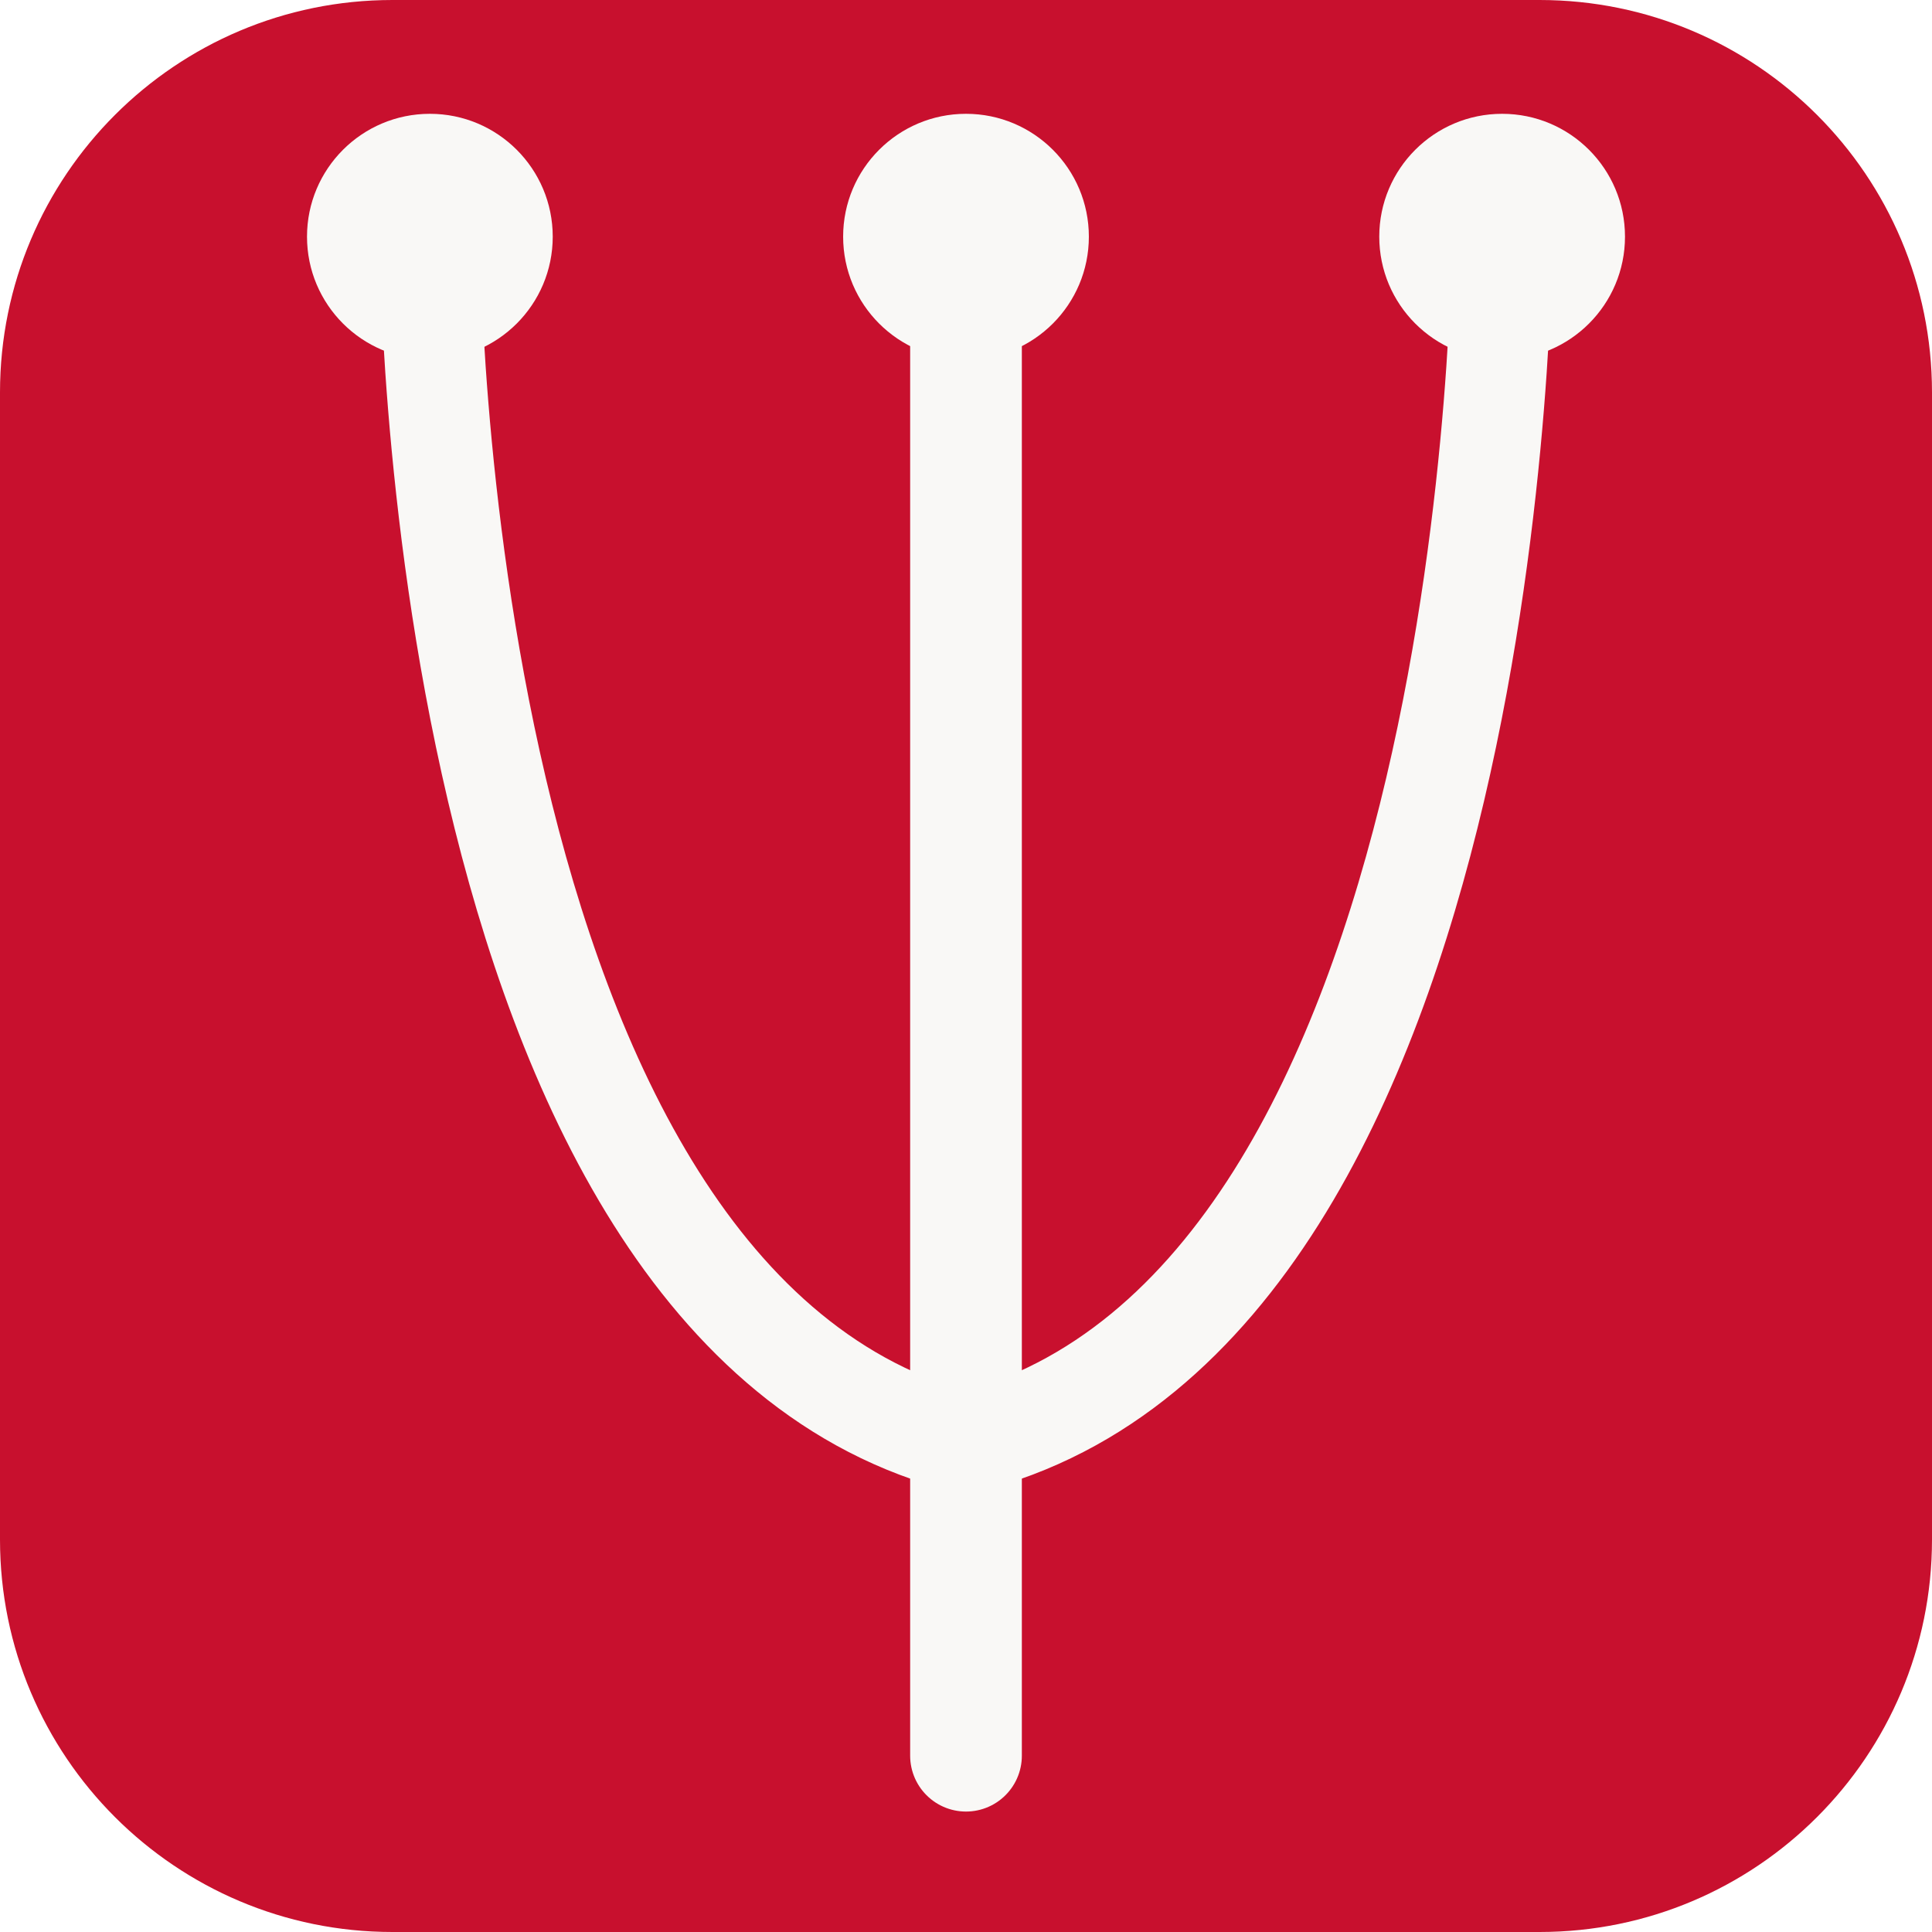
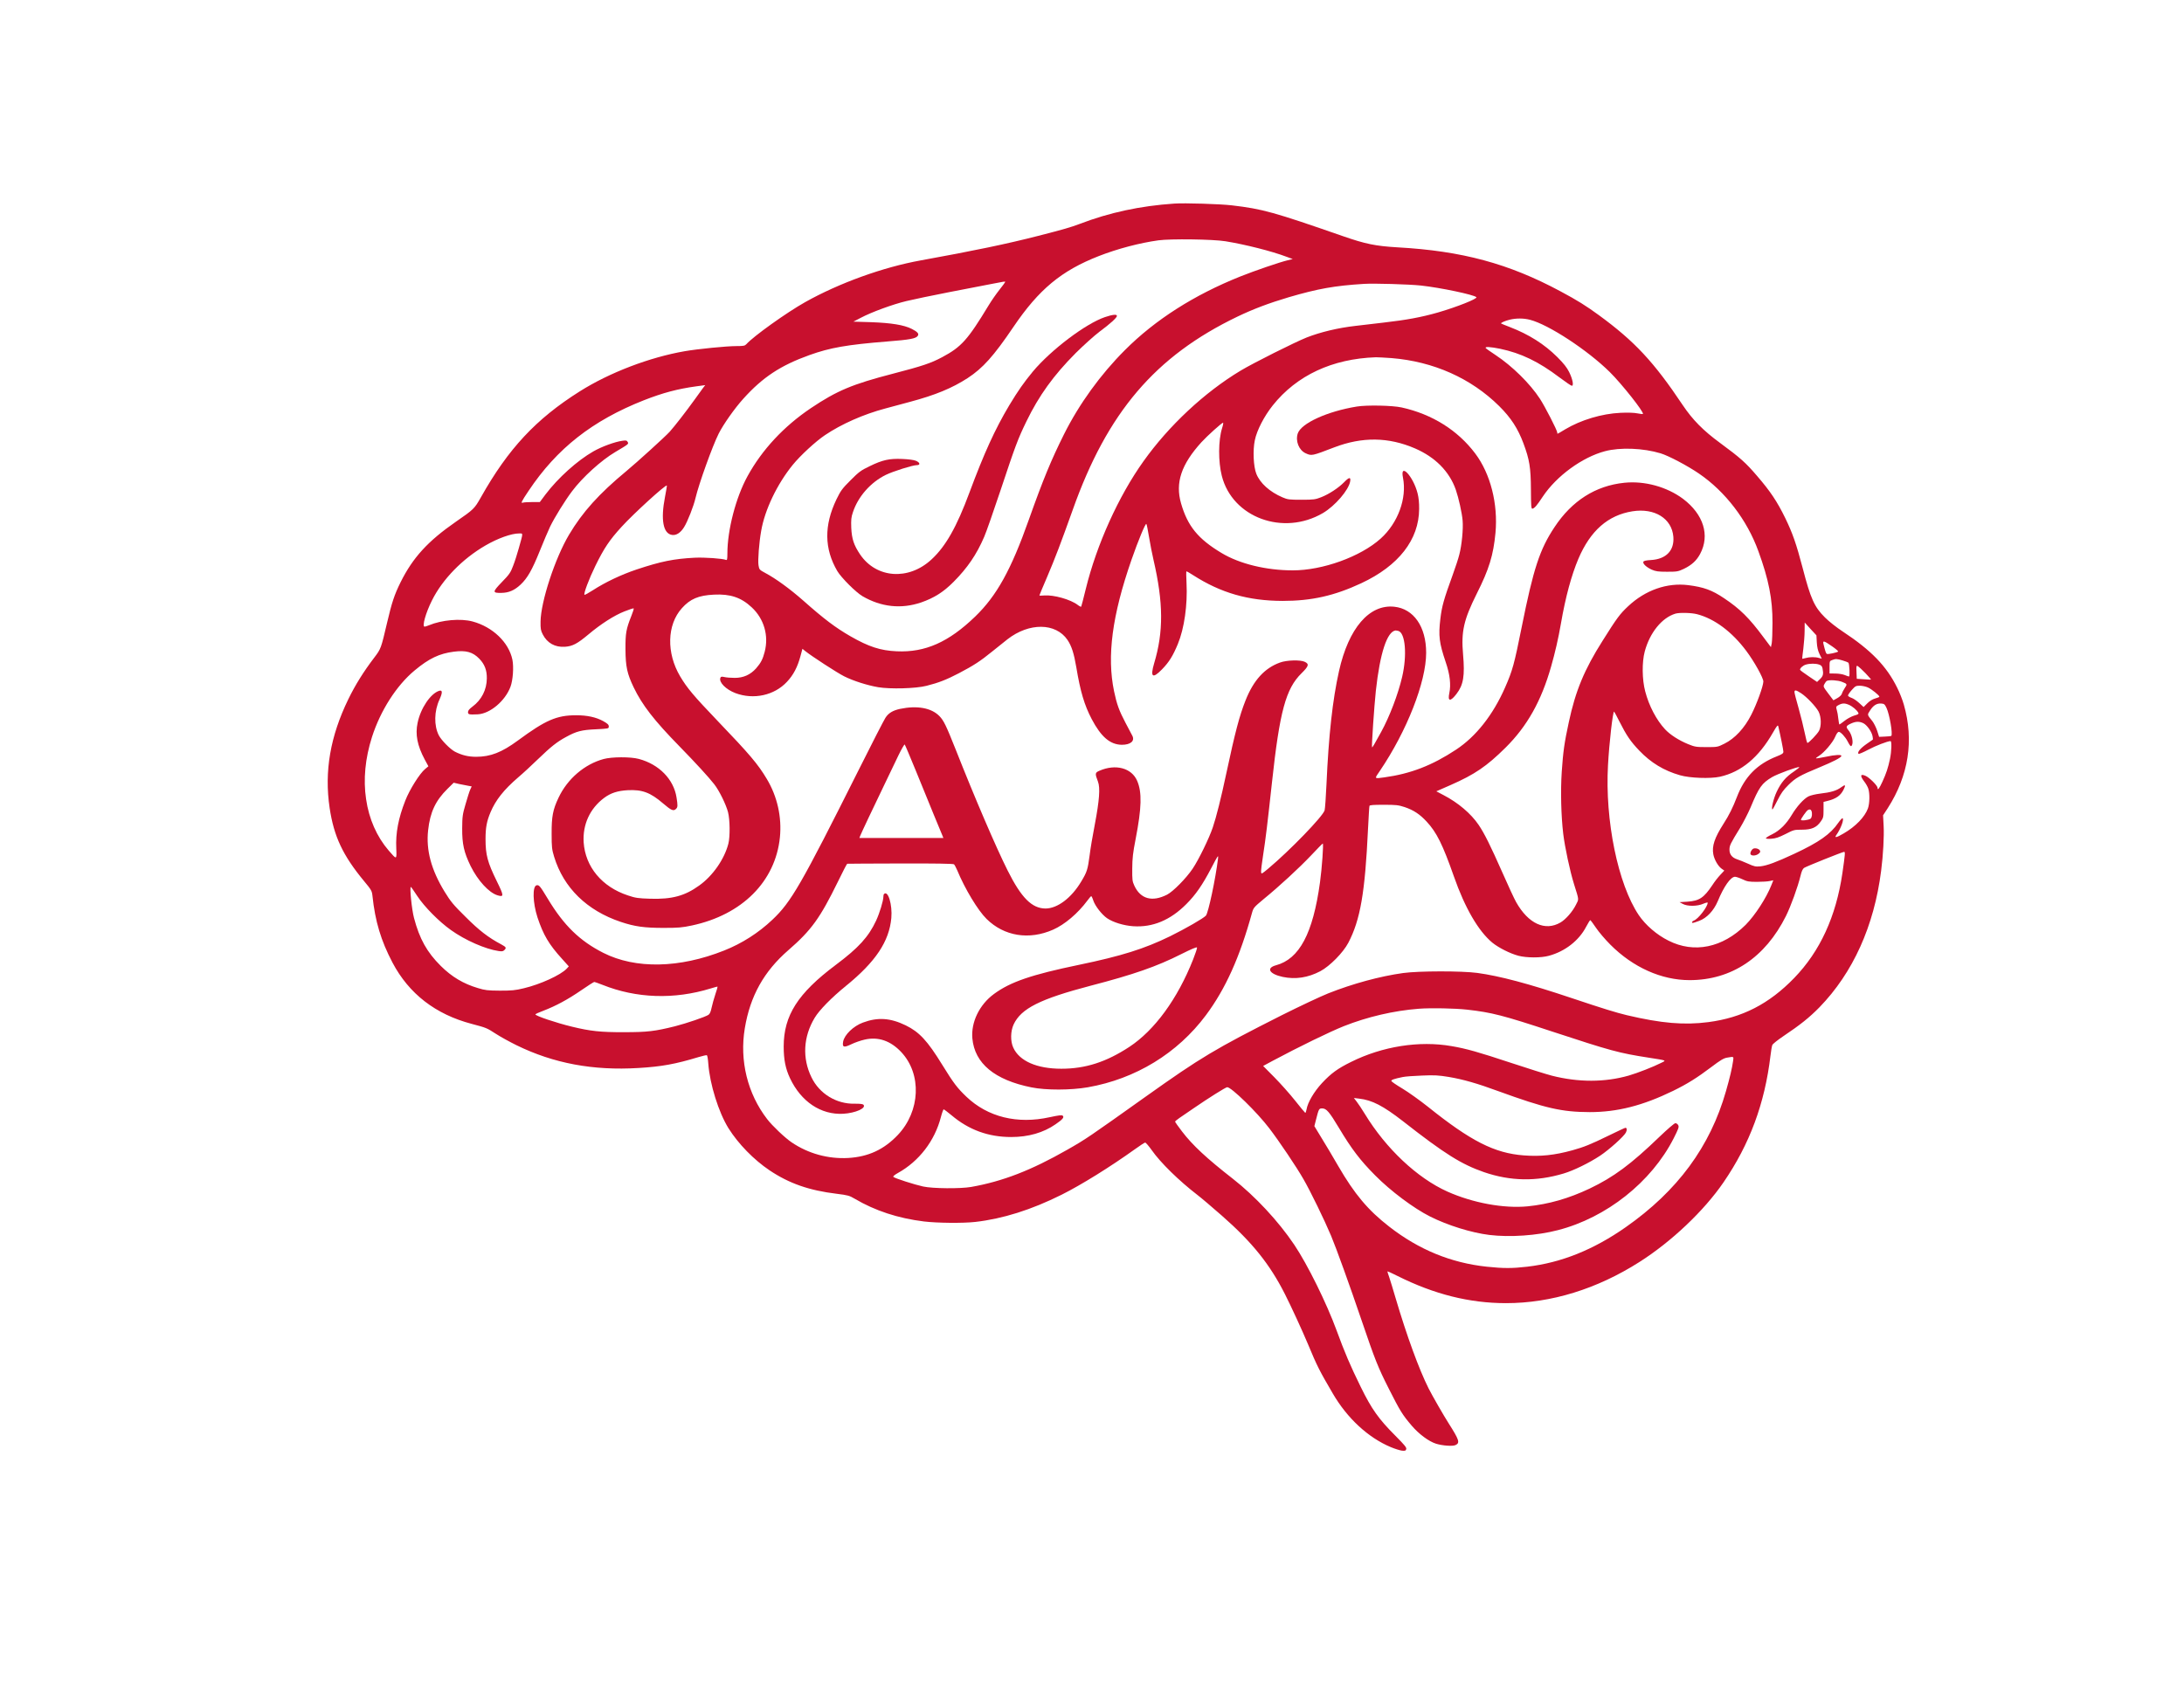
- <svg xmlns="http://www.w3.org/2000/svg" viewBox="0 0 64 64">
-   <rect width="64" height="64" rx="13" fill="#C8102E" />
-   <g transform="translate(32,33) scale(0.74) translate(-40,-42)">
-     <line x1="40" y1="8" x2="40" y2="76" stroke="#f9f8f6" stroke-width="5" stroke-linecap="round" />
-     <path d="M16,8 C16,8 16,56 40,62" stroke="#f9f8f6" stroke-width="4.5" stroke-linecap="round" fill="none" />
-     <path d="M64,8 C64,8 64,56 40,62" stroke="#f9f8f6" stroke-width="4.5" stroke-linecap="round" fill="none" />
-     <circle cx="16" cy="8" r="5.5" fill="#f9f8f6" />
-     <circle cx="40" cy="8" r="5.5" fill="#f9f8f6" />
-     <circle cx="64" cy="8" r="5.5" fill="#f9f8f6" />
+ <svg xmlns="http://www.w3.org/2000/svg" viewBox="0 0 2366 1824" preserveAspectRatio="xMidYMid meet">
+   <g transform="translate(0,1824) scale(0.1,-0.1)" fill="#C8102E" stroke="none">
+     <path d="M12720 16034 c-367 -25 -699 -96 -1023 -220 -98 -37 -167 -57 -447 -129 -343 -88 -699 -162 -1273 -266 -411 -74 -886 -246 -1255 -453 -201 -113 -559 -369 -636 -455 -17 -18 -30 -21 -110 -21 -105 0 -417 -31 -556 -55 -382 -66 -817 -232 -1140 -436 -474 -299 -774 -621 -1070 -1147 -71 -125 -76 -130 -271 -265 -303 -210 -466 -388 -599 -655 -68 -137 -95 -220 -146 -437 -66 -282 -67 -285 -140 -381 -115 -151 -205 -295 -280 -449 -196 -402 -262 -783 -203 -1179 46 -309 143 -515 373 -793 80 -96 85 -106 91 -160 29 -276 92 -485 217 -723 178 -338 467 -561 858 -664 161 -43 162 -43 261 -107 52 -34 153 -89 224 -124 402 -197 829 -277 1322 -247 251 15 399 42 650 118 46 14 87 23 91 20 5 -3 12 -43 15 -88 16 -224 112 -531 219 -703 107 -170 274 -341 445 -456 212 -142 429 -218 728 -254 119 -15 136 -19 195 -54 221 -130 467 -211 750 -246 142 -17 421 -20 555 -5 299 34 607 131 936 295 216 108 529 303 794 493 55 40 105 72 111 72 7 0 39 -37 71 -82 94 -135 297 -333 493 -484 41 -31 162 -134 268 -227 327 -287 518 -525 681 -847 69 -136 189 -397 251 -545 98 -236 124 -287 268 -533 157 -270 385 -480 629 -582 43 -18 97 -35 119 -38 36 -4 43 -1 48 16 6 17 -17 44 -116 144 -182 182 -259 290 -377 531 -115 234 -175 376 -261 611 -109 297 -315 715 -459 929 -172 256 -424 526 -663 713 -287 224 -439 365 -554 516 -41 53 -74 101 -74 105 0 4 22 22 48 40 26 17 94 64 152 104 163 112 349 229 365 229 45 0 323 -271 456 -446 107 -140 295 -419 369 -549 74 -127 230 -448 300 -615 56 -133 202 -538 330 -915 146 -429 178 -510 295 -741 124 -245 147 -282 249 -402 78 -91 184 -170 263 -195 71 -22 183 -30 213 -14 48 24 38 55 -77 236 -52 81 -176 297 -216 376 -105 209 -238 574 -358 980 -27 94 -59 195 -69 226 -11 31 -20 59 -20 63 0 3 50 -19 111 -50 396 -198 778 -294 1174 -294 489 0 985 153 1444 445 347 220 701 555 913 865 283 413 446 852 508 1370 6 52 15 105 20 117 5 12 58 54 117 94 185 124 284 203 394 315 363 374 592 880 668 1479 22 170 33 375 27 485 l-6 116 51 78 c226 353 285 735 174 1121 -14 50 -46 132 -72 183 -115 234 -282 406 -588 608 -70 46 -151 110 -195 154 -115 114 -155 204 -241 535 -69 262 -109 377 -188 540 -89 182 -162 291 -305 457 -124 145 -181 196 -401 358 -184 135 -299 252 -405 410 -313 468 -520 691 -910 976 -134 98 -232 160 -416 258 -559 300 -1064 437 -1764 476 -238 14 -347 36 -594 122 -747 260 -868 294 -1201 333 -126 15 -513 27 -625 19z m555 -408 c215 -35 502 -107 665 -169 l65 -24 -55 -13 c-84 -20 -357 -113 -514 -176 -500 -200 -922 -469 -1250 -798 -264 -264 -495 -583 -660 -913 -139 -279 -224 -484 -381 -926 -192 -542 -347 -822 -581 -1048 -287 -277 -541 -390 -849 -376 -178 8 -303 49 -502 163 -163 94 -285 186 -514 389 -140 123 -294 236 -409 297 -63 34 -65 36 -73 84 -8 54 6 242 29 371 39 229 173 508 342 716 82 101 249 255 349 322 178 120 417 226 654 289 52 14 171 46 264 71 278 74 459 149 629 259 163 107 279 235 495 554 276 407 519 609 926 768 202 79 442 142 645 170 132 18 589 12 725 -10z m-2385 -441 c0 -3 -28 -41 -62 -84 -35 -44 -88 -120 -118 -170 -226 -373 -295 -450 -503 -561 -122 -65 -213 -96 -537 -180 -436 -113 -603 -183 -885 -372 -294 -198 -529 -450 -687 -738 -126 -229 -218 -582 -218 -838 0 -60 -3 -73 -14 -69 -41 16 -233 29 -341 24 -227 -12 -362 -39 -630 -128 -166 -56 -337 -137 -470 -223 -48 -31 -90 -54 -93 -51 -12 11 49 173 117 312 95 194 154 282 285 425 130 143 478 460 490 447 2 -2 -7 -58 -20 -124 -48 -246 -20 -397 76 -411 46 -7 92 22 130 83 38 59 105 230 125 318 36 152 183 562 251 697 51 101 172 273 267 378 209 232 402 360 717 473 223 80 406 112 842 147 247 19 313 32 331 62 15 22 -4 43 -65 74 -84 43 -222 65 -438 73 l-195 6 83 43 c116 61 345 145 492 180 69 17 276 60 460 96 184 35 391 75 460 89 141 28 150 29 150 22z m4505 -39 c210 -23 572 -99 599 -126 16 -16 -210 -106 -417 -166 -178 -51 -340 -81 -585 -109 -119 -14 -257 -30 -307 -36 -187 -21 -380 -67 -530 -126 -128 -51 -579 -277 -715 -359 -390 -234 -778 -596 -1053 -983 -270 -378 -507 -904 -624 -1381 -25 -102 -47 -188 -50 -193 -2 -4 -19 4 -37 18 -78 60 -260 111 -363 103 -29 -3 -53 -2 -53 0 0 3 38 94 84 201 89 209 146 360 277 726 375 1057 894 1666 1784 2094 173 83 343 147 555 210 318 93 497 125 815 145 112 7 490 -4 620 -18z m1180 -371 c202 -52 624 -329 864 -566 130 -128 375 -438 359 -454 -3 -3 -29 0 -59 6 -34 7 -101 10 -184 6 -201 -9 -428 -77 -599 -179 -43 -27 -81 -48 -83 -48 -1 0 -3 6 -3 14 0 23 -134 284 -188 366 -107 164 -300 354 -480 473 -55 36 -103 70 -107 76 -10 17 51 13 156 -8 228 -48 417 -139 644 -311 65 -49 126 -90 133 -90 23 0 9 72 -29 149 -24 48 -58 92 -128 162 -141 140 -308 246 -516 326 -49 19 -92 36 -93 38 -7 7 44 29 93 41 70 17 150 17 220 -1z m-1500 -415 c455 -37 862 -219 1166 -520 128 -127 203 -243 263 -404 65 -174 80 -262 81 -501 1 -177 3 -209 16 -207 24 6 47 32 113 132 149 223 427 426 673 491 164 44 415 34 603 -23 86 -26 291 -134 415 -219 285 -194 522 -503 644 -841 112 -307 154 -519 153 -778 0 -96 -4 -195 -8 -219 l-9 -43 -81 108 c-154 208 -255 308 -428 423 -129 87 -220 120 -388 141 -230 28 -463 -54 -649 -228 -89 -83 -122 -127 -277 -374 -198 -312 -294 -543 -367 -885 -48 -222 -61 -316 -76 -534 -14 -210 -7 -478 16 -674 18 -146 72 -401 117 -545 56 -179 54 -158 20 -225 -37 -74 -110 -157 -166 -190 -167 -98 -349 -14 -481 220 -19 33 -87 179 -151 325 -127 287 -194 422 -256 513 -83 122 -222 240 -380 322 l-78 41 153 67 c264 116 393 204 598 407 233 231 387 505 493 879 42 147 78 302 106 464 50 290 114 524 189 702 130 305 321 473 586 515 240 38 427 -78 443 -276 12 -149 -78 -242 -241 -252 -55 -3 -80 -9 -84 -19 -8 -21 32 -58 90 -85 45 -19 69 -23 167 -23 108 0 119 2 181 31 85 41 138 89 177 162 108 202 37 429 -185 597 -175 130 -416 197 -637 174 -310 -32 -566 -194 -755 -480 -161 -242 -229 -451 -356 -1084 -81 -404 -99 -470 -180 -654 -131 -298 -315 -531 -530 -673 -260 -172 -494 -262 -778 -301 -112 -15 -110 -19 -48 71 292 431 501 963 501 1279 0 283 -135 477 -346 499 -270 28 -494 -232 -598 -697 -70 -313 -112 -694 -136 -1229 -6 -135 -15 -261 -20 -280 -17 -64 -377 -436 -610 -631 -72 -60 -75 -62 -78 -38 -2 14 8 97 22 185 27 171 48 349 96 789 83 767 150 1014 320 1180 78 77 85 100 35 124 -47 23 -197 19 -269 -8 -166 -60 -286 -191 -373 -411 -66 -167 -112 -341 -208 -790 -57 -269 -108 -471 -146 -584 -40 -119 -153 -351 -219 -449 -70 -104 -211 -247 -277 -281 -162 -82 -288 -47 -355 99 -21 45 -23 64 -22 185 1 112 7 167 37 321 65 336 70 505 16 629 -60 139 -233 185 -408 109 -49 -21 -50 -30 -16 -119 25 -66 15 -202 -34 -460 -23 -118 -49 -271 -57 -340 -20 -151 -28 -178 -91 -282 -106 -178 -258 -292 -387 -292 -147 1 -262 116 -410 412 -125 249 -354 782 -562 1309 -103 259 -130 316 -177 364 -87 89 -241 117 -427 78 -78 -17 -126 -46 -158 -97 -17 -26 -150 -285 -296 -577 -617 -1231 -725 -1419 -929 -1611 -150 -142 -328 -256 -522 -333 -484 -193 -961 -202 -1310 -25 -254 129 -426 296 -599 583 -85 141 -96 154 -122 149 -48 -9 -43 -189 9 -349 63 -189 123 -292 268 -451 l71 -79 -23 -25 c-65 -69 -286 -170 -464 -212 -94 -23 -131 -26 -260 -26 -132 1 -160 4 -238 28 -158 47 -283 122 -402 240 -149 148 -230 292 -290 520 -24 89 -49 336 -34 336 3 0 34 -44 69 -98 77 -117 236 -278 366 -370 154 -110 372 -206 517 -227 34 -5 48 -3 60 10 26 25 21 33 -34 63 -138 73 -238 150 -385 297 -133 131 -161 165 -228 274 -144 236 -202 449 -178 665 21 195 81 322 209 448 l68 67 60 -14 c33 -7 77 -16 97 -19 l38 -7 -17 -37 c-9 -20 -31 -91 -50 -157 -32 -109 -35 -132 -36 -260 -1 -171 19 -260 92 -410 78 -157 198 -288 291 -316 71 -21 70 -6 -8 153 -101 206 -122 285 -122 458 0 122 13 192 54 289 56 133 144 244 301 379 50 42 146 131 215 198 139 134 203 185 301 238 114 63 170 77 324 84 139 7 140 7 140 31 0 19 -13 31 -61 58 -77 42 -172 63 -292 63 -211 0 -331 -52 -632 -274 -174 -128 -296 -176 -452 -176 -85 0 -154 17 -229 55 -52 27 -148 125 -175 177 -54 106 -51 263 7 388 34 75 34 106 -3 95 -93 -29 -201 -188 -234 -347 -27 -126 -3 -247 77 -397 l40 -74 -35 -29 c-59 -48 -169 -224 -215 -342 -76 -193 -106 -354 -98 -518 5 -126 6 -126 -82 -24 -129 150 -214 342 -245 557 -32 213 -10 442 64 674 92 286 265 557 461 720 157 131 269 184 427 204 131 17 204 -4 274 -76 58 -60 83 -124 82 -213 -1 -124 -57 -233 -155 -306 -35 -26 -49 -43 -49 -60 0 -26 12 -28 104 -24 134 6 298 144 356 298 27 72 37 215 21 294 -39 188 -213 355 -431 414 -129 35 -334 17 -473 -41 -20 -8 -41 -15 -47 -15 -30 0 12 150 80 285 115 230 329 449 578 594 134 78 282 131 365 131 46 0 46 14 -2 -158 -17 -62 -45 -150 -63 -195 -27 -72 -41 -92 -121 -174 -104 -108 -104 -119 -4 -117 79 1 141 28 207 90 74 70 124 157 207 363 41 102 92 222 113 266 49 100 160 280 237 382 113 151 316 335 468 425 147 87 147 87 135 109 -10 17 -18 19 -58 13 -81 -11 -223 -63 -314 -115 -175 -100 -383 -288 -518 -466 l-62 -83 -83 0 c-46 0 -90 -3 -99 -6 -28 -11 -18 11 60 127 307 460 692 762 1249 982 207 81 365 123 568 151 l97 13 -24 -31 c-13 -17 -54 -74 -91 -126 -95 -132 -214 -285 -270 -348 -47 -52 -353 -330 -470 -427 -295 -244 -475 -444 -620 -688 -152 -255 -306 -725 -309 -942 -1 -77 2 -97 24 -139 48 -94 133 -141 240 -134 84 6 134 33 255 134 133 112 279 206 389 249 53 21 98 36 101 33 3 -3 -8 -39 -25 -81 -57 -143 -65 -188 -64 -362 1 -188 18 -265 89 -413 92 -191 220 -357 499 -642 168 -172 317 -334 374 -408 54 -69 127 -218 149 -302 21 -82 23 -264 4 -340 -42 -167 -169 -351 -318 -456 -155 -112 -295 -149 -527 -142 -134 4 -161 8 -244 36 -280 92 -461 309 -479 575 -12 192 67 366 221 481 72 54 147 78 257 84 156 8 245 -25 382 -143 90 -77 114 -87 141 -59 19 18 19 36 5 124 -31 197 -190 359 -409 417 -90 24 -291 23 -380 -1 -207 -56 -392 -214 -489 -419 -62 -130 -76 -206 -75 -392 0 -144 3 -169 27 -248 103 -337 355 -583 722 -706 152 -51 257 -65 465 -65 160 0 201 4 305 26 545 116 905 477 954 955 22 219 -28 443 -142 633 -96 161 -186 267 -534 630 -258 270 -330 355 -405 482 -150 253 -143 558 19 738 90 101 181 139 348 147 177 9 295 -31 409 -138 133 -124 186 -306 140 -482 -20 -79 -42 -121 -93 -179 -62 -69 -137 -103 -231 -103 -41 0 -92 4 -112 9 -31 7 -39 5 -44 -9 -18 -47 60 -126 163 -165 197 -74 422 -25 559 123 69 73 114 160 145 275 l22 82 31 -25 c67 -54 345 -235 421 -273 100 -50 248 -97 368 -118 129 -22 408 -15 524 15 132 33 218 67 352 137 160 84 231 130 360 235 56 46 131 106 165 132 235 183 523 180 650 -6 45 -67 70 -144 96 -297 44 -264 87 -409 167 -562 102 -193 199 -276 326 -278 95 0 143 41 114 98 -7 15 -41 79 -75 142 -68 129 -94 201 -123 340 -79 381 -21 821 189 1425 72 207 152 400 161 388 4 -4 17 -69 29 -143 12 -74 34 -184 48 -245 108 -466 110 -780 7 -1123 -44 -149 -17 -170 85 -65 78 80 119 147 172 275 70 169 106 425 94 660 -4 71 -4 128 -1 128 4 0 37 -19 74 -43 300 -192 595 -277 968 -278 315 0 562 56 853 192 404 189 624 471 626 804 1 65 -5 124 -17 170 -47 185 -193 340 -158 169 44 -223 -54 -491 -242 -660 -218 -196 -628 -344 -951 -344 -289 0 -577 70 -774 189 -253 152 -366 290 -437 536 -65 224 2 423 221 664 62 68 221 211 234 211 4 0 0 -27 -11 -60 -41 -131 -42 -361 -3 -515 114 -453 666 -656 1096 -404 131 77 280 250 295 344 8 49 -12 46 -67 -11 -60 -61 -162 -128 -246 -161 -64 -25 -80 -28 -214 -28 -134 0 -150 2 -206 26 -138 59 -244 154 -284 256 -31 78 -39 255 -16 363 22 108 101 260 194 377 260 326 645 506 1118 522 23 0 99 -4 169 -9z m3310 -2775 c189 -49 379 -191 534 -399 86 -115 185 -293 184 -331 -2 -52 -70 -240 -130 -358 -75 -148 -179 -259 -292 -315 -74 -37 -76 -37 -196 -37 -112 0 -125 3 -197 32 -102 42 -195 102 -250 161 -93 100 -174 253 -215 411 -34 128 -36 317 -5 432 55 204 185 365 332 410 44 13 174 10 235 -6z m1297 -305 c3 -52 12 -91 29 -126 l25 -51 -31 8 c-40 12 -102 11 -144 -1 -19 -5 -36 -9 -37 -7 -1 1 4 49 12 107 7 58 14 146 14 195 l1 90 63 -70 64 -69 4 -76z m-4534 124 c77 -21 97 -262 42 -498 -44 -189 -136 -430 -227 -596 -76 -139 -95 -171 -99 -167 -7 6 24 453 41 612 45 410 122 644 215 654 3 0 15 -2 28 -5z m4698 -166 c41 -28 71 -54 67 -58 -14 -11 -112 -32 -122 -25 -10 5 -18 30 -37 108 -9 39 6 35 92 -25z m115 -154 c30 -9 58 -20 63 -24 12 -12 18 -150 7 -150 -5 0 -26 7 -47 16 -22 9 -67 16 -101 16 l-63 1 0 67 c0 65 1 69 28 78 38 15 51 14 113 -4z m-254 -45 c23 -7 32 -18 37 -41 12 -61 7 -83 -26 -115 l-33 -32 -90 61 c-49 33 -92 64 -94 70 -5 15 30 48 63 57 43 13 108 13 143 0z m502 -93 c35 -37 62 -68 60 -69 -2 -2 -38 0 -79 3 l-75 5 -3 73 c-3 68 -2 72 15 64 10 -6 47 -40 82 -76z m-257 -93 c61 -23 62 -26 33 -68 -14 -21 -28 -49 -31 -61 -4 -14 -24 -34 -49 -48 l-43 -24 -56 74 c-55 73 -56 75 -41 103 8 16 20 31 27 34 28 12 120 6 160 -10z m284 -62 c40 -18 124 -86 124 -100 0 -4 -20 -12 -45 -19 -29 -8 -59 -26 -86 -53 l-40 -40 -48 44 c-26 24 -64 50 -84 56 -20 7 -37 18 -37 25 0 7 18 34 41 60 38 42 44 46 87 46 26 0 66 -9 88 -19z m-726 -61 c62 -40 161 -144 191 -200 30 -58 32 -158 5 -209 -19 -35 -111 -131 -125 -131 -5 0 -18 49 -30 110 -12 60 -42 180 -66 266 -25 86 -45 165 -45 175 0 26 16 24 70 -11z m518 -126 c38 -16 87 -56 103 -86 8 -14 0 -19 -45 -32 -29 -9 -76 -34 -103 -56 -28 -22 -53 -40 -56 -40 -3 0 -8 28 -12 63 -3 34 -11 77 -17 96 -9 29 -8 35 8 45 48 28 74 30 122 10z m409 -34 c33 -70 70 -286 52 -304 -2 -2 -33 -6 -68 -7 l-64 -3 -21 66 c-12 36 -35 82 -51 103 -59 74 -58 67 -26 117 35 55 73 79 121 75 31 -2 38 -7 57 -47z m-2891 -152 c73 -145 119 -213 213 -311 125 -131 266 -217 441 -267 106 -31 328 -39 433 -16 232 52 421 210 575 480 44 76 52 85 57 65 25 -106 55 -256 55 -274 0 -18 -13 -27 -68 -49 -217 -85 -351 -221 -436 -443 -43 -112 -85 -197 -144 -288 -97 -152 -128 -242 -111 -332 11 -57 50 -126 89 -155 l30 -21 -43 -46 c-24 -25 -63 -75 -86 -111 -93 -139 -142 -171 -271 -180 l-85 -5 35 -19 c50 -28 159 -27 223 2 26 11 47 16 47 11 0 -44 -105 -180 -151 -194 -19 -7 -27 -25 -9 -25 5 0 35 10 67 22 84 31 158 110 202 213 66 160 140 265 187 265 12 0 48 -12 80 -27 52 -25 71 -28 159 -28 55 0 117 4 138 9 l38 8 -21 -53 c-55 -139 -177 -327 -279 -430 -250 -248 -558 -312 -836 -171 -127 63 -249 169 -322 277 -225 335 -367 1025 -333 1625 13 238 52 580 66 580 2 0 29 -51 60 -112z m2640 -14 c39 -19 91 -92 100 -141 4 -19 5 -35 3 -37 -2 -1 -35 -24 -72 -50 -65 -46 -99 -88 -83 -104 4 -4 51 16 104 44 82 44 212 94 243 94 14 0 11 -111 -6 -192 -21 -99 -41 -159 -83 -250 -33 -73 -52 -96 -52 -64 0 24 -92 115 -133 131 -53 22 -58 0 -14 -59 20 -25 41 -62 47 -82 17 -51 15 -160 -4 -213 -34 -93 -133 -196 -262 -271 -80 -47 -105 -52 -80 -17 47 66 86 170 67 181 -4 3 -25 -19 -46 -49 -85 -124 -209 -211 -479 -337 -193 -90 -293 -127 -365 -135 -52 -5 -67 -2 -137 30 -43 19 -95 40 -115 46 -55 18 -84 54 -83 106 1 45 8 61 115 235 35 58 86 157 113 220 93 223 122 263 234 330 60 35 275 114 294 108 4 -2 -22 -23 -57 -47 -89 -59 -140 -120 -187 -219 -35 -73 -63 -192 -46 -192 3 0 27 44 54 98 38 76 63 112 119 167 76 76 122 102 337 191 145 60 230 103 236 122 6 18 -64 15 -174 -9 -53 -11 -98 -18 -100 -16 -3 3 11 15 30 26 57 35 152 147 177 207 15 36 29 54 40 54 20 0 71 -56 95 -103 26 -51 36 -60 45 -45 21 33 1 122 -37 167 -30 36 -25 47 30 72 51 23 88 24 132 3z m-10267 -509 c60 -149 148 -364 196 -480 48 -115 91 -220 96 -232 l9 -23 -455 0 -455 0 9 24 c13 33 147 316 258 546 52 107 122 253 155 323 34 70 65 124 69 120 5 -5 57 -130 118 -278z m5298 -400 c97 -33 164 -77 238 -157 109 -117 174 -249 295 -593 120 -343 266 -594 417 -719 68 -55 192 -118 283 -142 88 -23 244 -24 330 0 174 47 325 164 403 314 21 39 41 72 45 72 4 -1 32 -38 62 -83 30 -45 100 -127 155 -182 246 -247 554 -385 859 -385 453 0 819 244 1044 695 53 107 128 314 157 433 12 52 24 77 39 88 26 17 418 174 434 174 13 0 11 -24 -19 -233 -69 -468 -242 -845 -522 -1134 -272 -281 -563 -430 -930 -478 -262 -34 -509 -13 -882 75 -117 28 -257 71 -600 186 -465 156 -779 239 -1020 272 -172 23 -634 22 -804 -1 -252 -35 -546 -115 -811 -220 -85 -34 -310 -140 -500 -235 -727 -367 -882 -460 -1475 -882 -621 -442 -651 -463 -855 -579 -389 -222 -699 -342 -1040 -402 -115 -20 -415 -18 -520 5 -92 20 -307 89 -322 104 -6 6 13 22 49 42 230 128 399 348 466 606 12 46 26 84 30 84 4 0 43 -29 85 -64 188 -159 400 -236 647 -236 186 0 349 47 480 138 77 53 96 75 78 93 -9 9 -42 5 -140 -16 -352 -78 -672 1 -904 222 -100 96 -136 143 -261 345 -161 262 -249 356 -396 428 -167 81 -304 90 -464 30 -103 -38 -200 -132 -214 -206 -11 -62 7 -68 88 -29 39 19 105 42 147 51 146 33 279 -13 394 -135 225 -239 208 -641 -37 -899 -150 -158 -319 -236 -537 -249 -217 -12 -433 47 -614 170 -72 49 -209 179 -264 251 -213 276 -301 634 -242 986 58 348 207 615 472 845 249 216 343 347 537 743 51 105 96 192 100 193 4 1 263 2 576 3 373 1 573 -2 581 -9 6 -5 22 -35 35 -65 82 -199 224 -435 318 -527 191 -188 461 -231 721 -116 125 55 268 176 371 315 19 26 38 48 42 48 3 0 14 -21 22 -47 20 -60 92 -152 149 -192 66 -45 181 -80 284 -87 211 -14 402 66 575 240 101 101 175 208 269 388 76 145 79 150 74 103 -27 -220 -105 -587 -131 -616 -26 -29 -222 -142 -389 -224 -278 -136 -528 -214 -985 -309 -516 -107 -744 -185 -922 -316 -158 -116 -250 -306 -234 -482 25 -271 242 -450 640 -530 158 -32 427 -31 611 1 518 91 971 368 1279 781 213 286 367 628 500 1111 15 53 21 60 123 145 174 142 387 339 517 476 66 71 123 128 126 128 10 0 -9 -268 -30 -420 -76 -554 -223 -831 -477 -899 -110 -30 -72 -95 73 -126 138 -29 273 -9 408 62 103 55 247 201 303 308 130 248 181 545 213 1230 7 132 13 246 16 253 2 9 42 12 154 12 135 0 159 -3 227 -25z m-2292 -1652 c-169 -427 -416 -765 -690 -946 -250 -164 -475 -237 -737 -237 -265 0 -455 83 -521 229 -32 69 -30 178 4 251 81 173 287 276 836 420 462 120 715 208 978 341 114 57 171 81 173 72 2 -7 -18 -66 -43 -130z m-6398 -274 c367 -147 777 -161 1173 -39 36 11 68 20 72 20 4 0 -6 -37 -22 -82 -15 -46 -34 -112 -41 -147 -9 -44 -20 -68 -34 -77 -35 -23 -238 -92 -363 -124 -217 -54 -297 -64 -552 -64 -252 -1 -365 11 -565 60 -170 41 -395 117 -395 133 0 4 39 22 88 40 133 51 265 122 407 220 72 50 136 90 142 91 7 0 47 -14 90 -31z m9368 -269 c266 -30 390 -62 920 -237 636 -209 722 -233 1045 -283 203 -32 193 -28 137 -56 -82 -42 -258 -111 -352 -138 -259 -74 -544 -75 -834 -1 -54 14 -254 76 -443 139 -350 116 -483 154 -643 181 -350 61 -748 -2 -1088 -171 -146 -72 -217 -124 -316 -230 -86 -93 -155 -210 -167 -286 -4 -21 -10 -37 -14 -36 -4 2 -54 62 -110 133 -57 72 -158 185 -225 253 l-121 122 100 54 c292 156 623 317 776 378 253 100 538 167 810 188 131 10 391 5 525 -10z m2880 -557 c-11 -78 -35 -180 -77 -326 -171 -601 -525 -1081 -1086 -1474 -350 -245 -699 -385 -1067 -428 -163 -19 -258 -19 -438 0 -387 41 -736 184 -1057 434 -231 179 -376 353 -552 656 -57 99 -139 237 -182 306 l-77 127 16 63 c32 126 33 129 69 129 45 0 77 -37 180 -209 138 -231 232 -354 393 -516 169 -171 418 -357 595 -446 191 -96 447 -176 643 -200 222 -27 516 -7 742 52 526 135 1013 521 1254 994 53 105 60 124 50 143 -6 12 -20 22 -31 22 -11 0 -83 -62 -172 -147 -309 -298 -496 -437 -758 -562 -226 -107 -443 -169 -671 -192 -259 -25 -594 37 -869 160 -327 147 -665 465 -894 841 -32 52 -72 113 -89 134 l-30 39 58 -7 c140 -16 259 -78 473 -244 452 -354 633 -467 877 -552 288 -99 569 -104 865 -15 108 32 279 116 395 193 99 66 258 209 279 251 14 27 11 51 -5 51 -6 0 -89 -39 -185 -86 -195 -95 -262 -122 -391 -158 -193 -53 -344 -69 -526 -55 -316 24 -573 154 -1039 528 -87 69 -210 157 -275 196 -64 38 -118 75 -120 82 -4 12 30 24 123 43 27 6 121 13 209 16 137 6 179 3 290 -15 154 -26 309 -70 534 -153 514 -187 689 -227 993 -228 300 0 574 70 903 230 153 75 259 141 414 258 99 75 134 96 170 102 77 13 73 15 66 -37z" />
+     <path d="M11970 14804 c-209 -71 -584 -355 -780 -589 -99 -120 -160 -207 -256 -366 -156 -262 -272 -517 -431 -944 -139 -375 -258 -585 -412 -727 -248 -230 -597 -205 -773 54 -68 101 -90 168 -96 288 -3 89 -1 115 18 170 56 170 192 324 357 405 78 38 290 105 334 105 42 0 37 28 -8 47 -24 10 -80 17 -148 20 -140 6 -214 -10 -355 -79 -94 -45 -115 -61 -206 -152 -91 -91 -106 -112 -152 -206 -136 -283 -133 -535 9 -778 44 -73 198 -227 271 -271 204 -119 420 -142 636 -69 142 49 244 114 353 224 150 151 249 296 331 487 22 50 102 279 178 507 159 478 187 554 280 745 136 280 295 500 535 741 83 82 197 185 255 229 119 88 190 153 190 172 0 20 -47 15 -130 -13z" />
+     <path d="M14699 13835 c-320 -52 -603 -181 -640 -292 -27 -82 13 -181 85 -214 66 -30 66 -30 311 64 304 116 588 112 875 -12 219 -95 372 -250 441 -447 31 -90 67 -250 74 -334 8 -91 -9 -268 -36 -370 -10 -41 -42 -138 -70 -215 -98 -270 -119 -344 -135 -480 -22 -186 -13 -259 58 -470 46 -134 58 -244 39 -335 -20 -92 12 -95 79 -7 74 97 90 194 70 425 -22 250 7 376 148 659 134 266 180 417 203 659 29 314 -54 641 -220 861 -189 251 -466 425 -796 498 -99 22 -376 28 -486 10z" />
+     <path d="M19945 9709 c-48 -36 -112 -55 -227 -68 -49 -6 -104 -19 -126 -30 -52 -26 -128 -111 -182 -202 -58 -97 -129 -168 -212 -209 -38 -18 -68 -37 -68 -43 0 -5 25 -8 60 -5 47 3 81 15 153 51 89 46 95 47 178 47 104 0 158 23 204 89 28 39 30 50 30 127 l0 85 40 10 c96 24 143 57 176 121 28 55 21 62 -26 27z m-321 -255 c11 -28 6 -71 -9 -84 -19 -16 -105 -26 -105 -13 0 12 58 95 74 105 18 12 33 9 40 -8z" />
+     <path d="M18975 9026 c-10 -14 -15 -33 -11 -41 8 -21 59 -19 87 4 20 16 22 23 13 38 -6 10 -25 19 -42 21 -24 2 -34 -3 -47 -22z" />
+     <path d="M9577 8553 c-4 -3 -7 -16 -7 -28 0 -45 -41 -179 -79 -261 -83 -177 -191 -295 -437 -479 -411 -308 -564 -548 -564 -885 0 -141 20 -240 68 -342 120 -255 335 -399 577 -386 134 8 255 62 218 99 -7 7 -43 11 -95 10 -196 -4 -380 107 -466 284 -103 209 -90 443 35 649 51 84 183 218 338 344 320 260 468 481 491 735 13 145 -36 304 -79 260z" />
  </g>
</svg>
